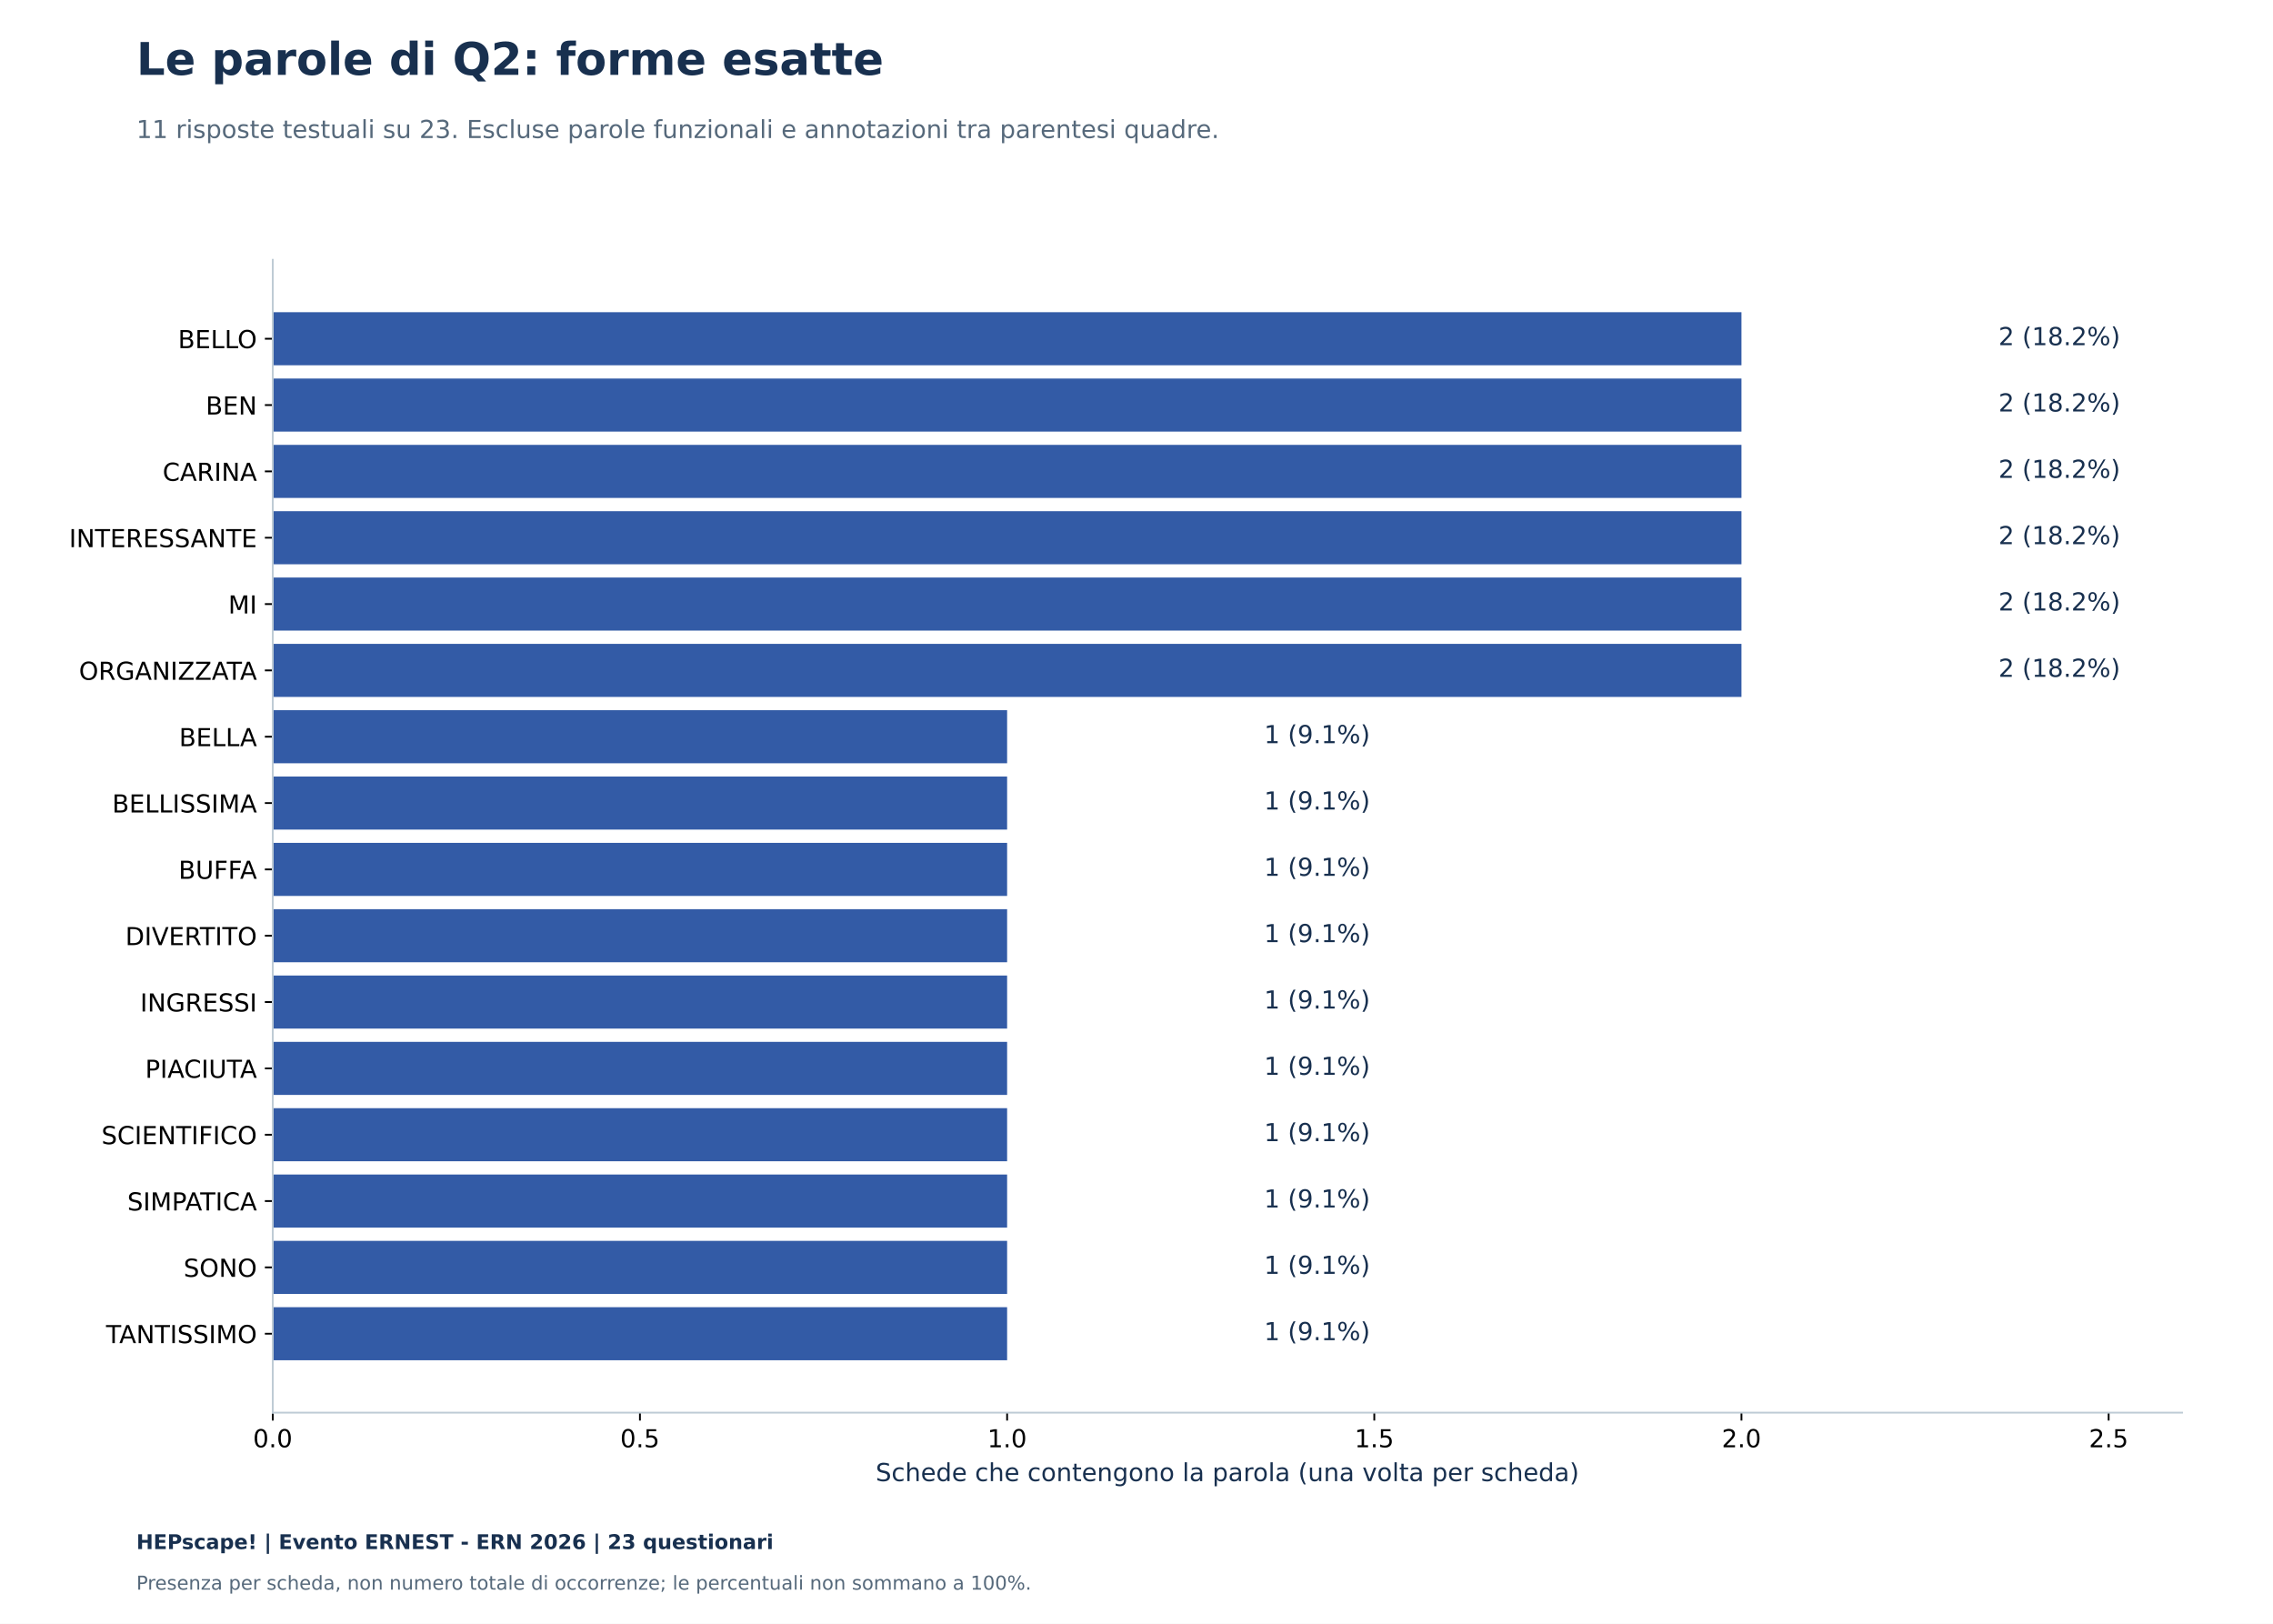
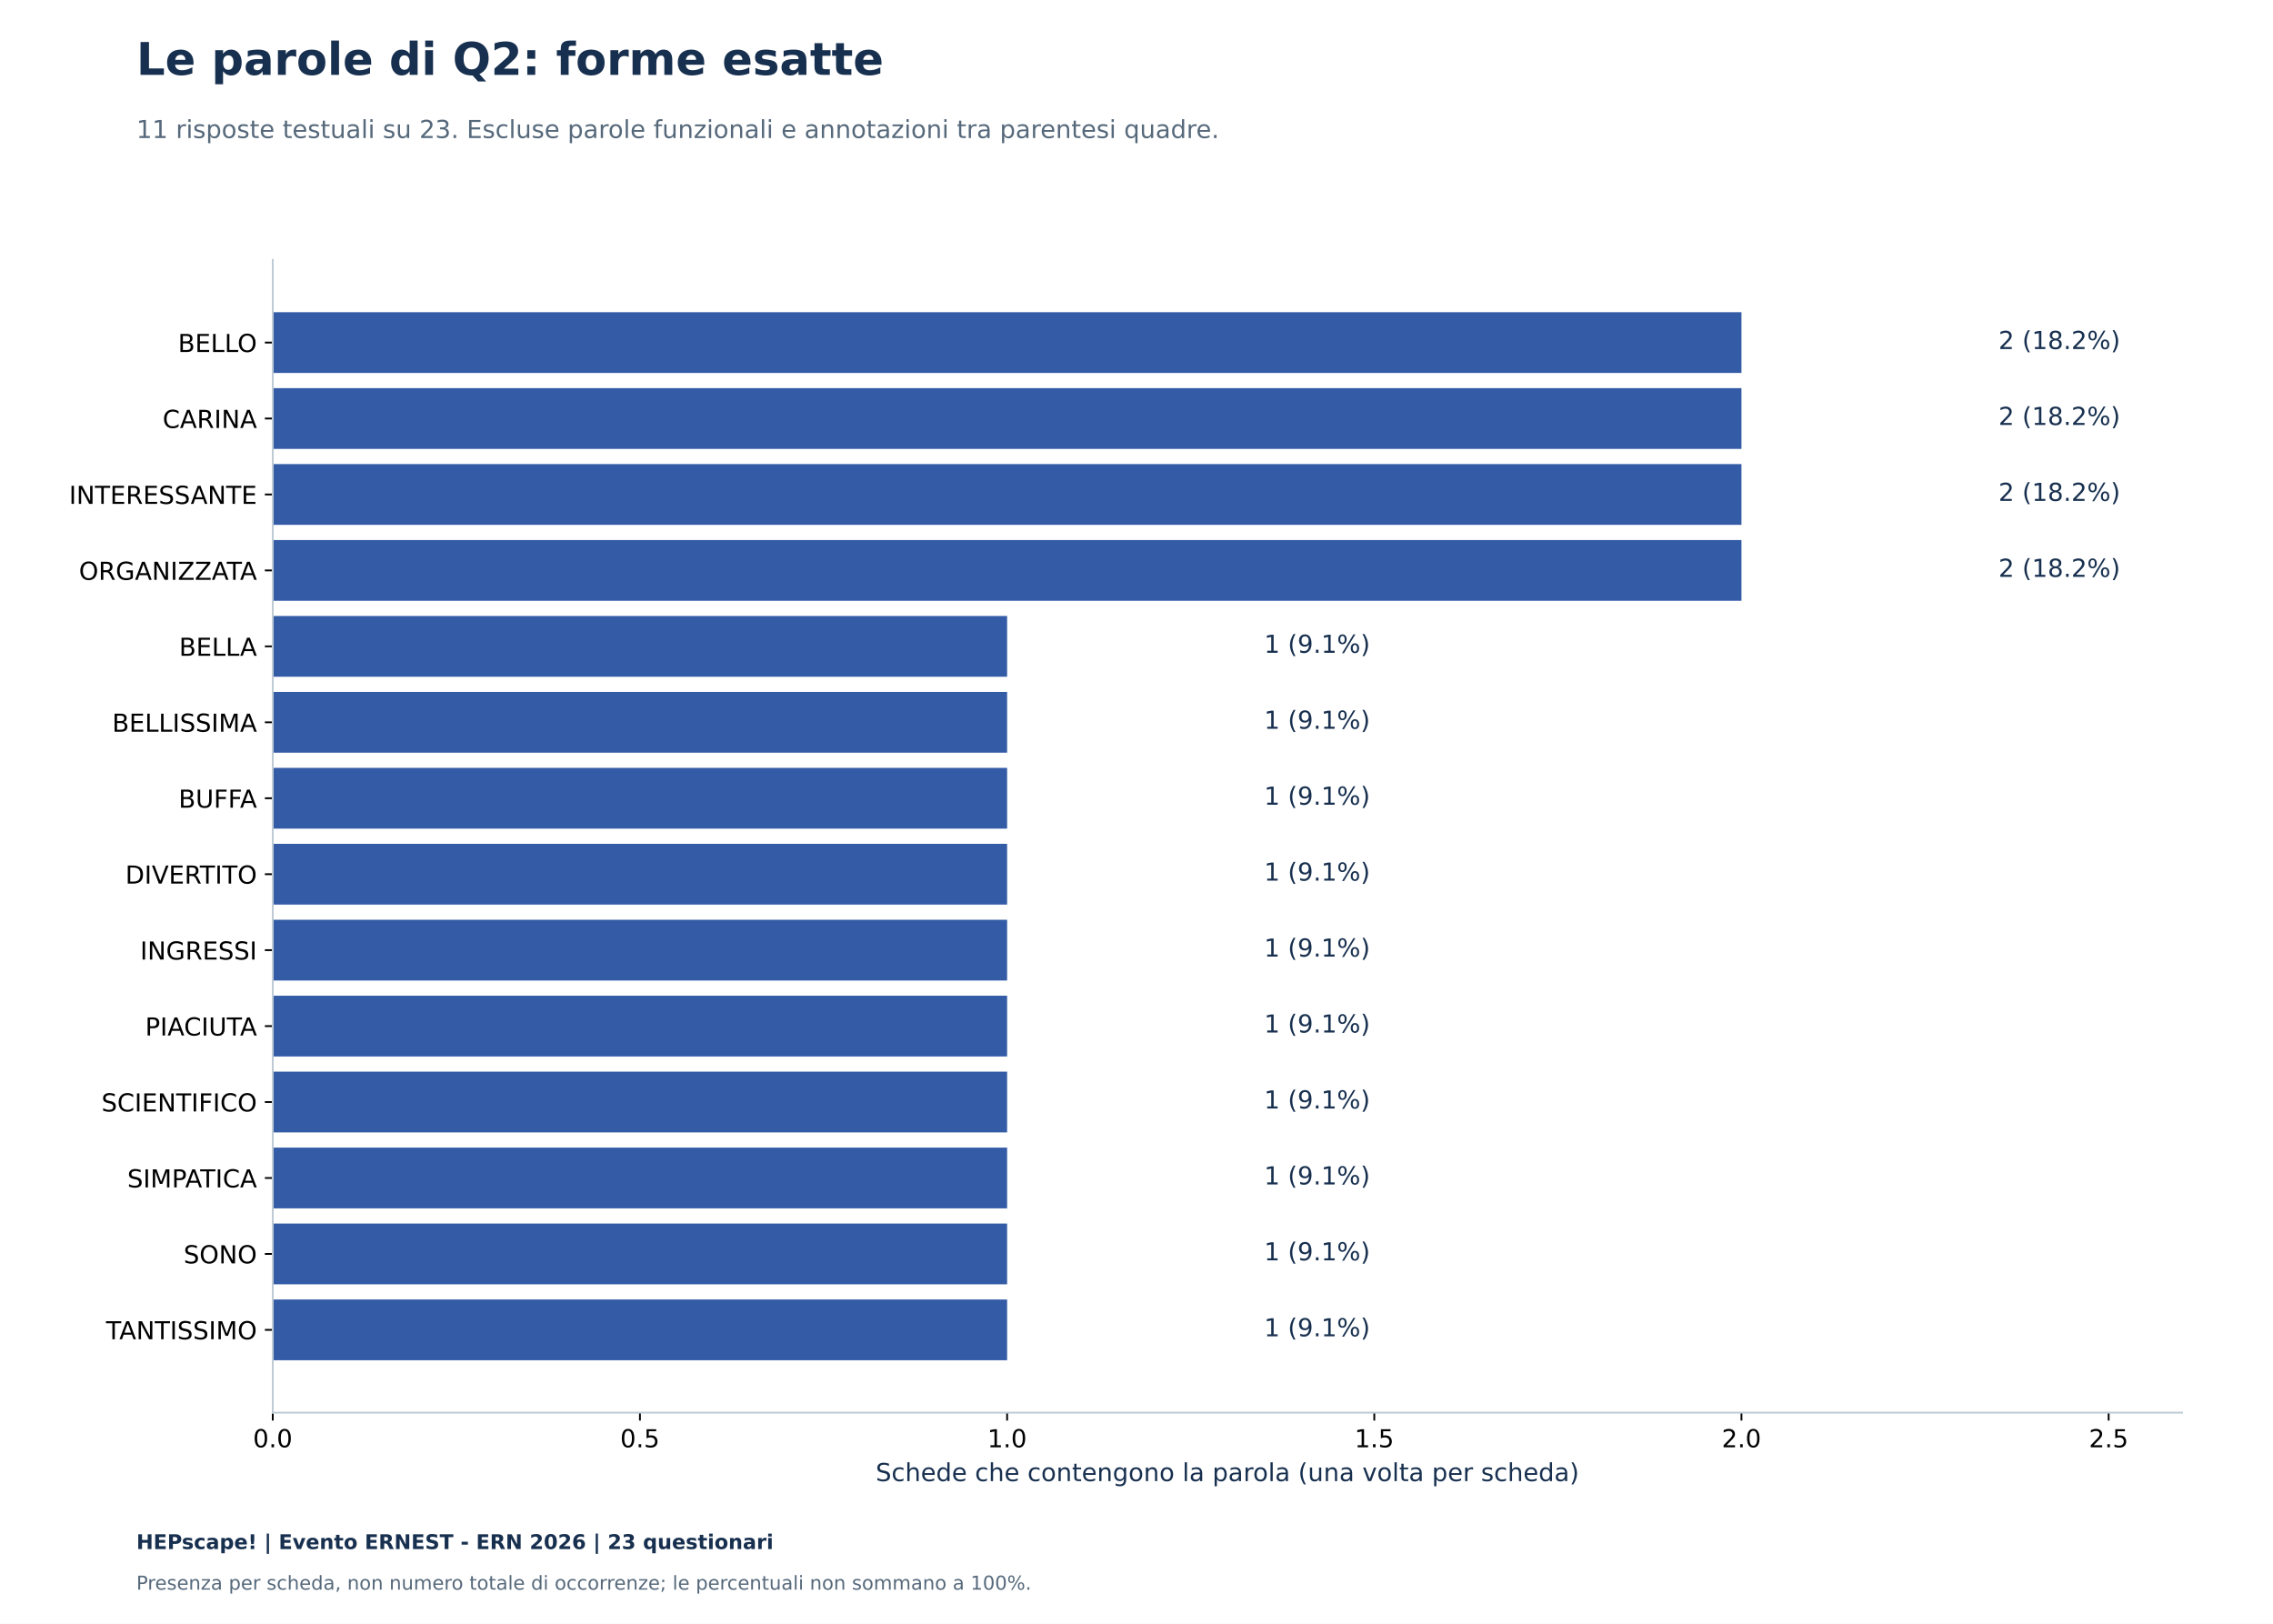
<svg xmlns="http://www.w3.org/2000/svg" xmlns:xlink="http://www.w3.org/1999/xlink" width="1008pt" height="720pt" viewBox="0 0 1008 720" version="1.1">
  <defs>
    <style type="text/css">*{stroke-linejoin: round; stroke-linecap: butt}</style>
  </defs>
  <g id="figure_1">
    <g id="patch_1">
      <path d="M 0 720  L 1008 720  L 1008 0  L 0 0  z " style="fill: #ffffff" />
    </g>
    <g id="axes_1">
      <g id="patch_2">
        <path d="M 120.96 626.4  L 967.68 626.4  L 967.68 115.2  L 120.96 115.2  z " style="fill: #ffffff" />
      </g>
      <g id="patch_3">
-         <path d="M 120.96 138.436  L 772.283 138.436  L 772.283 161.967  L 120.96 161.967  z " clip-path="url(#peb57c2c240)" style="fill: #335ba6" />
+         <path d="M 120.96 138.436  L 772.283 138.436  L 772.283 165.377  L 120.96 165.377  z " clip-path="url(#pf6f02ccadc)" style="fill: #335ba6" />
      </g>
      <g id="patch_4">
-         <path d="M 120.96 167.849  L 772.283 167.849  L 772.283 191.38  L 120.96 191.38  z " clip-path="url(#peb57c2c240)" style="fill: #335ba6" />
+         <path d="M 120.96 172.112  L 772.283 172.112  L 772.283 199.053  L 120.96 199.053  z " clip-path="url(#pf6f02ccadc)" style="fill: #335ba6" />
      </g>
      <g id="patch_5">
-         <path d="M 120.96 197.263  L 772.283 197.263  L 772.283 220.793  L 120.96 220.793  z " clip-path="url(#peb57c2c240)" style="fill: #335ba6" />
+         <path d="M 120.96 205.788  L 772.283 205.788  L 772.283 232.729  L 120.96 232.729  z " clip-path="url(#pf6f02ccadc)" style="fill: #335ba6" />
      </g>
      <g id="patch_6">
-         <path d="M 120.96 226.676  L 772.283 226.676  L 772.283 250.206  L 120.96 250.206  z " clip-path="url(#peb57c2c240)" style="fill: #335ba6" />
+         <path d="M 120.96 239.464  L 772.283 239.464  L 772.283 266.405  L 120.96 266.405  z " clip-path="url(#pf6f02ccadc)" style="fill: #335ba6" />
      </g>
      <g id="patch_7">
-         <path d="M 120.96 256.089  L 772.283 256.089  L 772.283 279.619  L 120.96 279.619  z " clip-path="url(#peb57c2c240)" style="fill: #335ba6" />
+         <path d="M 120.96 273.14  L 446.622 273.14  L 446.622 300.081  L 120.96 300.081  z " clip-path="url(#pf6f02ccadc)" style="fill: #335ba6" />
      </g>
      <g id="patch_8">
-         <path d="M 120.96 285.502  L 772.283 285.502  L 772.283 309.032  L 120.96 309.032  z " clip-path="url(#peb57c2c240)" style="fill: #335ba6" />
+         <path d="M 120.96 306.816  L 446.622 306.816  L 446.622 333.757  L 120.96 333.757  z " clip-path="url(#pf6f02ccadc)" style="fill: #335ba6" />
      </g>
      <g id="patch_9">
-         <path d="M 120.96 314.915  L 446.622 314.915  L 446.622 338.446  L 120.96 338.446  z " clip-path="url(#peb57c2c240)" style="fill: #335ba6" />
+         <path d="M 120.96 340.492  L 446.622 340.492  L 446.622 367.432  L 120.96 367.432  z " clip-path="url(#pf6f02ccadc)" style="fill: #335ba6" />
      </g>
      <g id="patch_10">
-         <path d="M 120.96 344.328  L 446.622 344.328  L 446.622 367.859  L 120.96 367.859  z " clip-path="url(#peb57c2c240)" style="fill: #335ba6" />
+         <path d="M 120.96 374.168  L 446.622 374.168  L 446.622 401.108  L 120.96 401.108  z " clip-path="url(#pf6f02ccadc)" style="fill: #335ba6" />
      </g>
      <g id="patch_11">
-         <path d="M 120.96 373.741  L 446.622 373.741  L 446.622 397.272  L 120.96 397.272  z " clip-path="url(#peb57c2c240)" style="fill: #335ba6" />
+         <path d="M 120.96 407.843  L 446.622 407.843  L 446.622 434.784  L 120.96 434.784  z " clip-path="url(#pf6f02ccadc)" style="fill: #335ba6" />
      </g>
      <g id="patch_12">
-         <path d="M 120.96 403.154  L 446.622 403.154  L 446.622 426.685  L 120.96 426.685  z " clip-path="url(#peb57c2c240)" style="fill: #335ba6" />
+         <path d="M 120.96 441.519  L 446.622 441.519  L 446.622 468.46  L 120.96 468.46  z " clip-path="url(#pf6f02ccadc)" style="fill: #335ba6" />
      </g>
      <g id="patch_13">
-         <path d="M 120.96 432.568  L 446.622 432.568  L 446.622 456.098  L 120.96 456.098  z " clip-path="url(#peb57c2c240)" style="fill: #335ba6" />
+         <path d="M 120.96 475.195  L 446.622 475.195  L 446.622 502.136  L 120.96 502.136  z " clip-path="url(#pf6f02ccadc)" style="fill: #335ba6" />
      </g>
      <g id="patch_14">
-         <path d="M 120.96 461.981  L 446.622 461.981  L 446.622 485.511  L 120.96 485.511  z " clip-path="url(#peb57c2c240)" style="fill: #335ba6" />
+         <path d="M 120.96 508.871  L 446.622 508.871  L 446.622 535.812  L 120.96 535.812  z " clip-path="url(#pf6f02ccadc)" style="fill: #335ba6" />
      </g>
      <g id="patch_15">
-         <path d="M 120.96 491.394  L 446.622 491.394  L 446.622 514.924  L 120.96 514.924  z " clip-path="url(#peb57c2c240)" style="fill: #335ba6" />
+         <path d="M 120.96 542.547  L 446.622 542.547  L 446.622 569.488  L 120.96 569.488  z " clip-path="url(#pf6f02ccadc)" style="fill: #335ba6" />
      </g>
      <g id="patch_16">
-         <path d="M 120.96 520.807  L 446.622 520.807  L 446.622 544.337  L 120.96 544.337  z " clip-path="url(#peb57c2c240)" style="fill: #335ba6" />
-       </g>
-       <g id="patch_17">
-         <path d="M 120.96 550.22  L 446.622 550.22  L 446.622 573.751  L 120.96 573.751  z " clip-path="url(#peb57c2c240)" style="fill: #335ba6" />
-       </g>
-       <g id="patch_18">
-         <path d="M 120.96 579.633  L 446.622 579.633  L 446.622 603.164  L 120.96 603.164  z " clip-path="url(#peb57c2c240)" style="fill: #335ba6" />
+         <path d="M 120.96 576.223  L 446.622 576.223  L 446.622 603.164  L 120.96 603.164  z " clip-path="url(#pf6f02ccadc)" style="fill: #335ba6" />
      </g>
      <g id="matplotlib.axis_1">
        <g id="xtick_1">
          <g id="line2d_1">
            <defs>
-               <path id="maa0c4195b0" d="M 0 0  L 0 3.5  " style="stroke: #000000; stroke-width: 0.8" />
+               <path id="m0ad5a6a40b" d="M 0 0  L 0 3.5  " style="stroke: #000000; stroke-width: 0.8" />
            </defs>
            <g>
-               <use xlink:href="#maa0c4195b0" x="120.96" y="626.4" style="stroke: #000000; stroke-width: 0.8" />
+               <use xlink:href="#m0ad5a6a40b" x="120.96" y="626.4" style="stroke: #000000; stroke-width: 0.8" />
            </g>
          </g>
          <g id="text_1">
            <text style="font-size: 11px; font-family: 'DejaVu Sans'; text-anchor: middle" x="120.96" y="641.757" transform="rotate(-0 120.96 641.7574)">0.0</text>
          </g>
        </g>
        <g id="xtick_2">
          <g id="line2d_2">
            <g>
-               <use xlink:href="#maa0c4195b0" x="283.791" y="626.4" style="stroke: #000000; stroke-width: 0.8" />
+               <use xlink:href="#m0ad5a6a40b" x="283.791" y="626.4" style="stroke: #000000; stroke-width: 0.8" />
            </g>
          </g>
          <g id="text_2">
            <text style="font-size: 11px; font-family: 'DejaVu Sans'; text-anchor: middle" x="283.791" y="641.757" transform="rotate(-0 283.7908 641.7574)">0.5</text>
          </g>
        </g>
        <g id="xtick_3">
          <g id="line2d_3">
            <g>
-               <use xlink:href="#maa0c4195b0" x="446.622" y="626.4" style="stroke: #000000; stroke-width: 0.8" />
+               <use xlink:href="#m0ad5a6a40b" x="446.622" y="626.4" style="stroke: #000000; stroke-width: 0.8" />
            </g>
          </g>
          <g id="text_3">
            <text style="font-size: 11px; font-family: 'DejaVu Sans'; text-anchor: middle" x="446.622" y="641.757" transform="rotate(-0 446.6215 641.7574)">1.0</text>
          </g>
        </g>
        <g id="xtick_4">
          <g id="line2d_4">
            <g>
-               <use xlink:href="#maa0c4195b0" x="609.452" y="626.4" style="stroke: #000000; stroke-width: 0.8" />
+               <use xlink:href="#m0ad5a6a40b" x="609.452" y="626.4" style="stroke: #000000; stroke-width: 0.8" />
            </g>
          </g>
          <g id="text_4">
            <text style="font-size: 11px; font-family: 'DejaVu Sans'; text-anchor: middle" x="609.452" y="641.757" transform="rotate(-0 609.4523 641.7574)">1.5</text>
          </g>
        </g>
        <g id="xtick_5">
          <g id="line2d_5">
            <g>
-               <use xlink:href="#maa0c4195b0" x="772.283" y="626.4" style="stroke: #000000; stroke-width: 0.8" />
+               <use xlink:href="#m0ad5a6a40b" x="772.283" y="626.4" style="stroke: #000000; stroke-width: 0.8" />
            </g>
          </g>
          <g id="text_5">
            <text style="font-size: 11px; font-family: 'DejaVu Sans'; text-anchor: middle" x="772.283" y="641.757" transform="rotate(-0 772.2831 641.7574)">2.0</text>
          </g>
        </g>
        <g id="xtick_6">
          <g id="line2d_6">
            <g>
-               <use xlink:href="#maa0c4195b0" x="935.114" y="626.4" style="stroke: #000000; stroke-width: 0.8" />
+               <use xlink:href="#m0ad5a6a40b" x="935.114" y="626.4" style="stroke: #000000; stroke-width: 0.8" />
            </g>
          </g>
          <g id="text_6">
            <text style="font-size: 11px; font-family: 'DejaVu Sans'; text-anchor: middle" x="935.114" y="641.757" transform="rotate(-0 935.1138 641.7574)">2.5</text>
          </g>
        </g>
        <g id="text_7">
          <text style="font-size: 11px; font-family: 'DejaVu Sans'; text-anchor: middle; fill: #18304f" x="544.32" y="656.758" transform="rotate(-0 544.32 656.7583)">Schede che contengono la parola (una volta per scheda)</text>
        </g>
      </g>
      <g id="matplotlib.axis_2">
        <g id="ytick_1">
          <g id="line2d_7">
            <defs>
-               <path id="mcc0b0b0a31" d="M 0 0  L -3.5 0  " style="stroke: #000000; stroke-width: 0.8" />
+               <path id="m5f9df7cb1b" d="M 0 0  L -3.5 0  " style="stroke: #000000; stroke-width: 0.8" />
            </defs>
            <g>
-               <use xlink:href="#mcc0b0b0a31" x="120.96" y="150.202" style="stroke: #000000; stroke-width: 0.8" />
+               <use xlink:href="#m5f9df7cb1b" x="120.96" y="151.907" style="stroke: #000000; stroke-width: 0.8" />
            </g>
          </g>
          <g id="text_8">
-             <text style="font-size: 11px; font-family: 'DejaVu Sans'; text-anchor: end" x="113.96" y="154.38" transform="rotate(-0 113.96 154.3803)">BELLO</text>
+             <text style="font-size: 11px; font-family: 'DejaVu Sans'; text-anchor: end" x="113.96" y="156.085" transform="rotate(-0 113.96 156.0854)">BELLO</text>
          </g>
        </g>
        <g id="ytick_2">
          <g id="line2d_8">
            <g>
-               <use xlink:href="#mcc0b0b0a31" x="120.96" y="179.615" style="stroke: #000000; stroke-width: 0.8" />
+               <use xlink:href="#m5f9df7cb1b" x="120.96" y="185.583" style="stroke: #000000; stroke-width: 0.8" />
            </g>
          </g>
          <g id="text_9">
-             <text style="font-size: 11px; font-family: 'DejaVu Sans'; text-anchor: end" x="113.96" y="183.793" transform="rotate(-0 113.96 183.7934)">BEN</text>
+             <text style="font-size: 11px; font-family: 'DejaVu Sans'; text-anchor: end" x="113.96" y="189.761" transform="rotate(-0 113.96 189.7613)">CARINA</text>
          </g>
        </g>
        <g id="ytick_3">
          <g id="line2d_9">
            <g>
-               <use xlink:href="#mcc0b0b0a31" x="120.96" y="209.028" style="stroke: #000000; stroke-width: 0.8" />
+               <use xlink:href="#m5f9df7cb1b" x="120.96" y="219.258" style="stroke: #000000; stroke-width: 0.8" />
            </g>
          </g>
          <g id="text_10">
-             <text style="font-size: 11px; font-family: 'DejaVu Sans'; text-anchor: end" x="113.96" y="213.207" transform="rotate(-0 113.96 213.2066)">CARINA</text>
+             <text style="font-size: 11px; font-family: 'DejaVu Sans'; text-anchor: end" x="113.96" y="223.437" transform="rotate(-0 113.96 223.4372)">INTERESSANTE</text>
          </g>
        </g>
        <g id="ytick_4">
          <g id="line2d_10">
            <g>
-               <use xlink:href="#mcc0b0b0a31" x="120.96" y="238.441" style="stroke: #000000; stroke-width: 0.8" />
+               <use xlink:href="#m5f9df7cb1b" x="120.96" y="252.934" style="stroke: #000000; stroke-width: 0.8" />
            </g>
          </g>
          <g id="text_11">
-             <text style="font-size: 11px; font-family: 'DejaVu Sans'; text-anchor: end" x="113.96" y="242.62" transform="rotate(-0 113.96 242.6197)">INTERESSANTE</text>
+             <text style="font-size: 11px; font-family: 'DejaVu Sans'; text-anchor: end" x="113.96" y="257.113" transform="rotate(-0 113.96 257.1131)">ORGANIZZATA</text>
          </g>
        </g>
        <g id="ytick_5">
          <g id="line2d_11">
            <g>
-               <use xlink:href="#mcc0b0b0a31" x="120.96" y="267.854" style="stroke: #000000; stroke-width: 0.8" />
+               <use xlink:href="#m5f9df7cb1b" x="120.96" y="286.61" style="stroke: #000000; stroke-width: 0.8" />
            </g>
          </g>
          <g id="text_12">
-             <text style="font-size: 11px; font-family: 'DejaVu Sans'; text-anchor: end" x="113.96" y="272.033" transform="rotate(-0 113.96 272.0328)">MI</text>
+             <text style="font-size: 11px; font-family: 'DejaVu Sans'; text-anchor: end" x="113.96" y="290.789" transform="rotate(-0 113.96 290.789)">BELLA</text>
          </g>
        </g>
        <g id="ytick_6">
          <g id="line2d_12">
            <g>
-               <use xlink:href="#mcc0b0b0a31" x="120.96" y="297.267" style="stroke: #000000; stroke-width: 0.8" />
+               <use xlink:href="#m5f9df7cb1b" x="120.96" y="320.286" style="stroke: #000000; stroke-width: 0.8" />
            </g>
          </g>
          <g id="text_13">
-             <text style="font-size: 11px; font-family: 'DejaVu Sans'; text-anchor: end" x="113.96" y="301.446" transform="rotate(-0 113.96 301.4459)">ORGANIZZATA</text>
+             <text style="font-size: 11px; font-family: 'DejaVu Sans'; text-anchor: end" x="113.96" y="324.465" transform="rotate(-0 113.96 324.4649)">BELLISSIMA</text>
          </g>
        </g>
        <g id="ytick_7">
          <g id="line2d_13">
            <g>
-               <use xlink:href="#mcc0b0b0a31" x="120.96" y="326.68" style="stroke: #000000; stroke-width: 0.8" />
+               <use xlink:href="#m5f9df7cb1b" x="120.96" y="353.962" style="stroke: #000000; stroke-width: 0.8" />
            </g>
          </g>
          <g id="text_14">
-             <text style="font-size: 11px; font-family: 'DejaVu Sans'; text-anchor: end" x="113.96" y="330.859" transform="rotate(-0 113.96 330.859)">BELLA</text>
+             <text style="font-size: 11px; font-family: 'DejaVu Sans'; text-anchor: end" x="113.96" y="358.141" transform="rotate(-0 113.96 358.1408)">BUFFA</text>
          </g>
        </g>
        <g id="ytick_8">
          <g id="line2d_14">
            <g>
-               <use xlink:href="#mcc0b0b0a31" x="120.96" y="356.093" style="stroke: #000000; stroke-width: 0.8" />
+               <use xlink:href="#m5f9df7cb1b" x="120.96" y="387.638" style="stroke: #000000; stroke-width: 0.8" />
            </g>
          </g>
          <g id="text_15">
-             <text style="font-size: 11px; font-family: 'DejaVu Sans'; text-anchor: end" x="113.96" y="360.272" transform="rotate(-0 113.96 360.2722)">BELLISSIMA</text>
+             <text style="font-size: 11px; font-family: 'DejaVu Sans'; text-anchor: end" x="113.96" y="391.817" transform="rotate(-0 113.96 391.8167)">DIVERTITO</text>
          </g>
        </g>
        <g id="ytick_9">
          <g id="line2d_15">
            <g>
-               <use xlink:href="#mcc0b0b0a31" x="120.96" y="385.507" style="stroke: #000000; stroke-width: 0.8" />
+               <use xlink:href="#m5f9df7cb1b" x="120.96" y="421.314" style="stroke: #000000; stroke-width: 0.8" />
            </g>
          </g>
          <g id="text_16">
-             <text style="font-size: 11px; font-family: 'DejaVu Sans'; text-anchor: end" x="113.96" y="389.685" transform="rotate(-0 113.96 389.6853)">BUFFA</text>
+             <text style="font-size: 11px; font-family: 'DejaVu Sans'; text-anchor: end" x="113.96" y="425.493" transform="rotate(-0 113.96 425.4925)">INGRESSI</text>
          </g>
        </g>
        <g id="ytick_10">
          <g id="line2d_16">
            <g>
-               <use xlink:href="#mcc0b0b0a31" x="120.96" y="414.92" style="stroke: #000000; stroke-width: 0.8" />
+               <use xlink:href="#m5f9df7cb1b" x="120.96" y="454.99" style="stroke: #000000; stroke-width: 0.8" />
            </g>
          </g>
          <g id="text_17">
-             <text style="font-size: 11px; font-family: 'DejaVu Sans'; text-anchor: end" x="113.96" y="419.098" transform="rotate(-0 113.96 419.0984)">DIVERTITO</text>
+             <text style="font-size: 11px; font-family: 'DejaVu Sans'; text-anchor: end" x="113.96" y="459.168" transform="rotate(-0 113.96 459.1684)">PIACIUTA</text>
          </g>
        </g>
        <g id="ytick_11">
          <g id="line2d_17">
            <g>
-               <use xlink:href="#mcc0b0b0a31" x="120.96" y="444.333" style="stroke: #000000; stroke-width: 0.8" />
+               <use xlink:href="#m5f9df7cb1b" x="120.96" y="488.666" style="stroke: #000000; stroke-width: 0.8" />
            </g>
          </g>
          <g id="text_18">
-             <text style="font-size: 11px; font-family: 'DejaVu Sans'; text-anchor: end" x="113.96" y="448.512" transform="rotate(-0 113.96 448.5115)">INGRESSI</text>
+             <text style="font-size: 11px; font-family: 'DejaVu Sans'; text-anchor: end" x="113.96" y="492.844" transform="rotate(-0 113.96 492.8443)">SCIENTIFICO</text>
          </g>
        </g>
        <g id="ytick_12">
          <g id="line2d_18">
            <g>
-               <use xlink:href="#mcc0b0b0a31" x="120.96" y="473.746" style="stroke: #000000; stroke-width: 0.8" />
+               <use xlink:href="#m5f9df7cb1b" x="120.96" y="522.342" style="stroke: #000000; stroke-width: 0.8" />
            </g>
          </g>
          <g id="text_19">
-             <text style="font-size: 11px; font-family: 'DejaVu Sans'; text-anchor: end" x="113.96" y="477.925" transform="rotate(-0 113.96 477.9246)">PIACIUTA</text>
+             <text style="font-size: 11px; font-family: 'DejaVu Sans'; text-anchor: end" x="113.96" y="526.52" transform="rotate(-0 113.96 526.5202)">SIMPATICA</text>
          </g>
        </g>
        <g id="ytick_13">
          <g id="line2d_19">
            <g>
-               <use xlink:href="#mcc0b0b0a31" x="120.96" y="503.159" style="stroke: #000000; stroke-width: 0.8" />
+               <use xlink:href="#m5f9df7cb1b" x="120.96" y="556.017" style="stroke: #000000; stroke-width: 0.8" />
            </g>
          </g>
          <g id="text_20">
-             <text style="font-size: 11px; font-family: 'DejaVu Sans'; text-anchor: end" x="113.96" y="507.338" transform="rotate(-0 113.96 507.3377)">SCIENTIFICO</text>
+             <text style="font-size: 11px; font-family: 'DejaVu Sans'; text-anchor: end" x="113.96" y="560.196" transform="rotate(-0 113.96 560.1961)">SONO</text>
          </g>
        </g>
        <g id="ytick_14">
          <g id="line2d_20">
            <g>
-               <use xlink:href="#mcc0b0b0a31" x="120.96" y="532.572" style="stroke: #000000; stroke-width: 0.8" />
+               <use xlink:href="#m5f9df7cb1b" x="120.96" y="589.693" style="stroke: #000000; stroke-width: 0.8" />
            </g>
          </g>
          <g id="text_21">
-             <text style="font-size: 11px; font-family: 'DejaVu Sans'; text-anchor: end" x="113.96" y="536.751" transform="rotate(-0 113.96 536.7509)">SIMPATICA</text>
-           </g>
-         </g>
-         <g id="ytick_15">
-           <g id="line2d_21">
-             <g>
-               <use xlink:href="#mcc0b0b0a31" x="120.96" y="561.985" style="stroke: #000000; stroke-width: 0.8" />
-             </g>
-           </g>
-           <g id="text_22">
-             <text style="font-size: 11px; font-family: 'DejaVu Sans'; text-anchor: end" x="113.96" y="566.164" transform="rotate(-0 113.96 566.164)">SONO</text>
-           </g>
-         </g>
-         <g id="ytick_16">
-           <g id="line2d_22">
-             <g>
-               <use xlink:href="#mcc0b0b0a31" x="120.96" y="591.398" style="stroke: #000000; stroke-width: 0.8" />
-             </g>
-           </g>
-           <g id="text_23">
-             <text style="font-size: 11px; font-family: 'DejaVu Sans'; text-anchor: end" x="113.96" y="595.577" transform="rotate(-0 113.96 595.5771)">TANTISSIMO</text>
-           </g>
-         </g>
-       </g>
-       <g id="patch_19">
+             <text style="font-size: 11px; font-family: 'DejaVu Sans'; text-anchor: end" x="113.96" y="593.872" transform="rotate(-0 113.96 593.872)">TANTISSIMO</text>
+           </g>
+         </g>
+       </g>
+       <g id="patch_17">
        <path d="M 120.96 626.4  L 120.96 115.2  " style="fill: none; stroke: #becbd5; stroke-width: 0.8; stroke-linejoin: miter; stroke-linecap: square" />
      </g>
-       <g id="patch_20">
+       <g id="patch_18">
        <path d="M 120.96 626.4  L 967.68 626.4  " style="fill: none; stroke: #becbd5; stroke-width: 0.8; stroke-linejoin: miter; stroke-linecap: square" />
      </g>
+       <g id="text_22">
+         <text style="font-size: 11px; font-family: 'DejaVu Sans'; text-anchor: start; fill: #18304f" x="886.265" y="154.764" transform="rotate(-0 886.2646 154.7641)">2 (18.2%)</text>
+       </g>
+       <g id="text_23">
+         <text style="font-size: 11px; font-family: 'DejaVu Sans'; text-anchor: start; fill: #18304f" x="886.265" y="188.44" transform="rotate(-0 886.2646 188.44)">2 (18.2%)</text>
+       </g>
      <g id="text_24">
-         <text style="font-size: 11px; font-family: 'DejaVu Sans'; text-anchor: start; fill: #18304f" x="886.265" y="153.059" transform="rotate(-0 886.2646 153.059)">2 (18.2%)</text>
+         <text style="font-size: 11px; font-family: 'DejaVu Sans'; text-anchor: start; fill: #18304f" x="886.265" y="222.116" transform="rotate(-0 886.2646 222.1159)">2 (18.2%)</text>
      </g>
      <g id="text_25">
-         <text style="font-size: 11px; font-family: 'DejaVu Sans'; text-anchor: start; fill: #18304f" x="886.265" y="182.472" transform="rotate(-0 886.2646 182.4722)">2 (18.2%)</text>
+         <text style="font-size: 11px; font-family: 'DejaVu Sans'; text-anchor: start; fill: #18304f" x="886.265" y="255.792" transform="rotate(-0 886.2646 255.7918)">2 (18.2%)</text>
      </g>
      <g id="text_26">
-         <text style="font-size: 11px; font-family: 'DejaVu Sans'; text-anchor: start; fill: #18304f" x="886.265" y="211.885" transform="rotate(-0 886.2646 211.8853)">2 (18.2%)</text>
+         <text style="font-size: 11px; font-family: 'DejaVu Sans'; text-anchor: start; fill: #18304f" x="560.603" y="289.468" transform="rotate(-0 560.6031 289.4677)">1 (9.1%)</text>
      </g>
      <g id="text_27">
-         <text style="font-size: 11px; font-family: 'DejaVu Sans'; text-anchor: start; fill: #18304f" x="886.265" y="241.298" transform="rotate(-0 886.2646 241.2984)">2 (18.2%)</text>
+         <text style="font-size: 11px; font-family: 'DejaVu Sans'; text-anchor: start; fill: #18304f" x="560.603" y="323.144" transform="rotate(-0 560.6031 323.1436)">1 (9.1%)</text>
      </g>
      <g id="text_28">
-         <text style="font-size: 11px; font-family: 'DejaVu Sans'; text-anchor: start; fill: #18304f" x="886.265" y="270.712" transform="rotate(-0 886.2646 270.7115)">2 (18.2%)</text>
+         <text style="font-size: 11px; font-family: 'DejaVu Sans'; text-anchor: start; fill: #18304f" x="560.603" y="356.819" transform="rotate(-0 560.6031 356.8195)">1 (9.1%)</text>
      </g>
      <g id="text_29">
-         <text style="font-size: 11px; font-family: 'DejaVu Sans'; text-anchor: start; fill: #18304f" x="886.265" y="300.125" transform="rotate(-0 886.2646 300.1246)">2 (18.2%)</text>
+         <text style="font-size: 11px; font-family: 'DejaVu Sans'; text-anchor: start; fill: #18304f" x="560.603" y="390.495" transform="rotate(-0 560.6031 390.4954)">1 (9.1%)</text>
      </g>
      <g id="text_30">
-         <text style="font-size: 11px; font-family: 'DejaVu Sans'; text-anchor: start; fill: #18304f" x="560.603" y="329.538" transform="rotate(-0 560.6031 329.5377)">1 (9.1%)</text>
+         <text style="font-size: 11px; font-family: 'DejaVu Sans'; text-anchor: start; fill: #18304f" x="560.603" y="424.171" transform="rotate(-0 560.6031 424.1713)">1 (9.1%)</text>
      </g>
      <g id="text_31">
-         <text style="font-size: 11px; font-family: 'DejaVu Sans'; text-anchor: start; fill: #18304f" x="560.603" y="358.951" transform="rotate(-0 560.6031 358.9509)">1 (9.1%)</text>
+         <text style="font-size: 11px; font-family: 'DejaVu Sans'; text-anchor: start; fill: #18304f" x="560.603" y="457.847" transform="rotate(-0 560.6031 457.8471)">1 (9.1%)</text>
      </g>
      <g id="text_32">
-         <text style="font-size: 11px; font-family: 'DejaVu Sans'; text-anchor: start; fill: #18304f" x="560.603" y="388.364" transform="rotate(-0 560.6031 388.364)">1 (9.1%)</text>
+         <text style="font-size: 11px; font-family: 'DejaVu Sans'; text-anchor: start; fill: #18304f" x="560.603" y="491.523" transform="rotate(-0 560.6031 491.523)">1 (9.1%)</text>
      </g>
      <g id="text_33">
-         <text style="font-size: 11px; font-family: 'DejaVu Sans'; text-anchor: start; fill: #18304f" x="560.603" y="417.777" transform="rotate(-0 560.6031 417.7771)">1 (9.1%)</text>
+         <text style="font-size: 11px; font-family: 'DejaVu Sans'; text-anchor: start; fill: #18304f" x="560.603" y="525.199" transform="rotate(-0 560.6031 525.1989)">1 (9.1%)</text>
      </g>
      <g id="text_34">
-         <text style="font-size: 11px; font-family: 'DejaVu Sans'; text-anchor: start; fill: #18304f" x="560.603" y="447.19" transform="rotate(-0 560.6031 447.1902)">1 (9.1%)</text>
+         <text style="font-size: 11px; font-family: 'DejaVu Sans'; text-anchor: start; fill: #18304f" x="560.603" y="558.875" transform="rotate(-0 560.6031 558.8748)">1 (9.1%)</text>
      </g>
      <g id="text_35">
-         <text style="font-size: 11px; font-family: 'DejaVu Sans'; text-anchor: start; fill: #18304f" x="560.603" y="476.603" transform="rotate(-0 560.6031 476.6033)">1 (9.1%)</text>
-       </g>
-       <g id="text_36">
-         <text style="font-size: 11px; font-family: 'DejaVu Sans'; text-anchor: start; fill: #18304f" x="560.603" y="506.016" transform="rotate(-0 560.6031 506.0165)">1 (9.1%)</text>
-       </g>
-       <g id="text_37">
-         <text style="font-size: 11px; font-family: 'DejaVu Sans'; text-anchor: start; fill: #18304f" x="560.603" y="535.43" transform="rotate(-0 560.6031 535.4296)">1 (9.1%)</text>
-       </g>
-       <g id="text_38">
-         <text style="font-size: 11px; font-family: 'DejaVu Sans'; text-anchor: start; fill: #18304f" x="560.603" y="564.843" transform="rotate(-0 560.6031 564.8427)">1 (9.1%)</text>
-       </g>
-       <g id="text_39">
-         <text style="font-size: 11px; font-family: 'DejaVu Sans'; text-anchor: start; fill: #18304f" x="560.603" y="594.256" transform="rotate(-0 560.6031 594.2558)">1 (9.1%)</text>
-       </g>
-     </g>
-     <g id="text_40">
+         <text style="font-size: 11px; font-family: 'DejaVu Sans'; text-anchor: start; fill: #18304f" x="560.603" y="592.551" transform="rotate(-0 560.6031 592.5507)">1 (9.1%)</text>
+       </g>
+     </g>
+     <g id="text_36">
      <text style="font-weight: 700; font-size: 20px; font-family: 'DejaVu Sans'; text-anchor: start; fill: #18304f" x="60.48" y="33.197" transform="rotate(-0 60.48 33.19687)">Le parole di Q2: forme esatte</text>
    </g>
-     <g id="text_41">
+     <g id="text_37">
      <text style="font-size: 11px; font-family: 'DejaVu Sans'; text-anchor: start; fill: #56697b" x="60.48" y="61.2" transform="rotate(-0 60.48 61.2)">11 risposte testuali su 23. Escluse parole funzionali e annotazioni tra parentesi quadre.</text>
    </g>
-     <g id="text_42">
+     <g id="text_38">
      <text style="font-weight: 700; font-size: 9px; font-family: 'DejaVu Sans'; text-anchor: start; fill: #18304f" x="60.48" y="686.88" transform="rotate(-0 60.48 686.88)">HEPscape! | Evento ERNEST - ERN 2026 | 23 questionari</text>
    </g>
-     <g id="text_43">
+     <g id="text_39">
      <text style="font-size: 8.5px; font-family: 'DejaVu Sans'; text-anchor: start; fill: #56697b" x="60.48" y="704.88" transform="rotate(-0 60.48 704.88)">Presenza per scheda, non numero totale di occorrenze; le percentuali non sommano a 100%.</text>
    </g>
  </g>
  <defs>
-     <clipPath id="peb57c2c240">
+     <clipPath id="pf6f02ccadc">
      <rect x="120.96" y="115.2" width="846.72" height="511.2" />
    </clipPath>
  </defs>
</svg>
